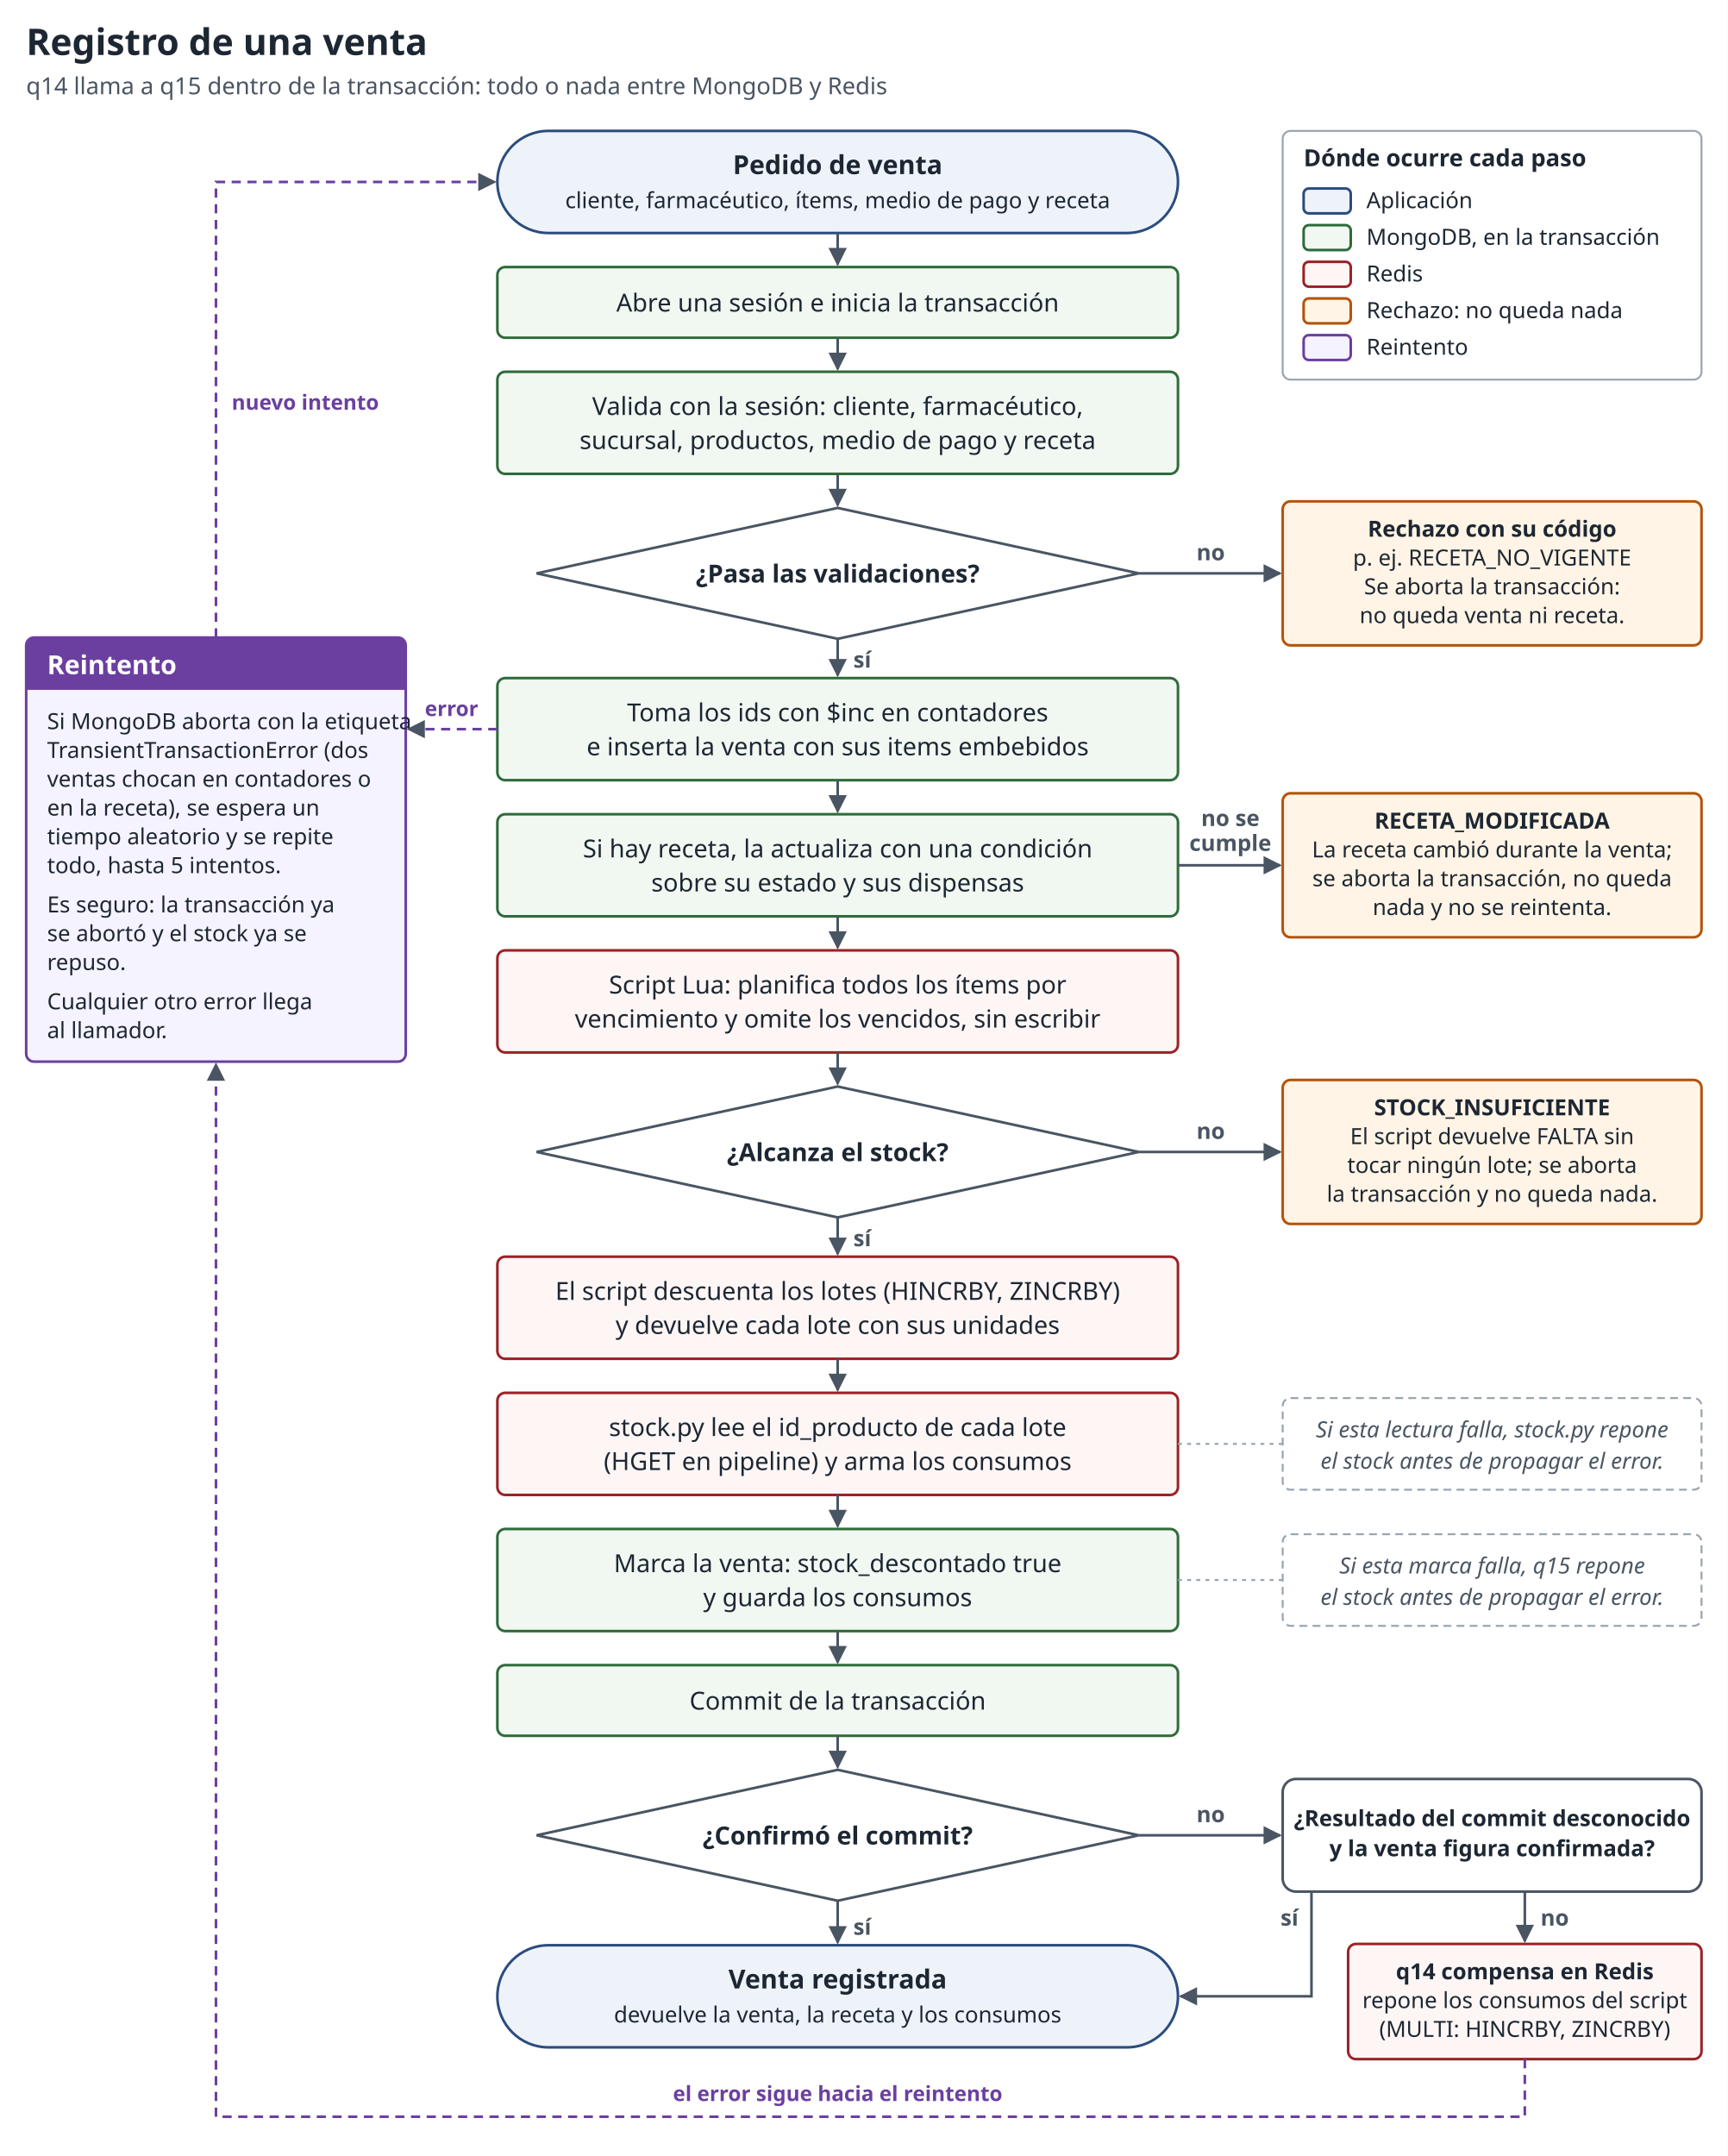
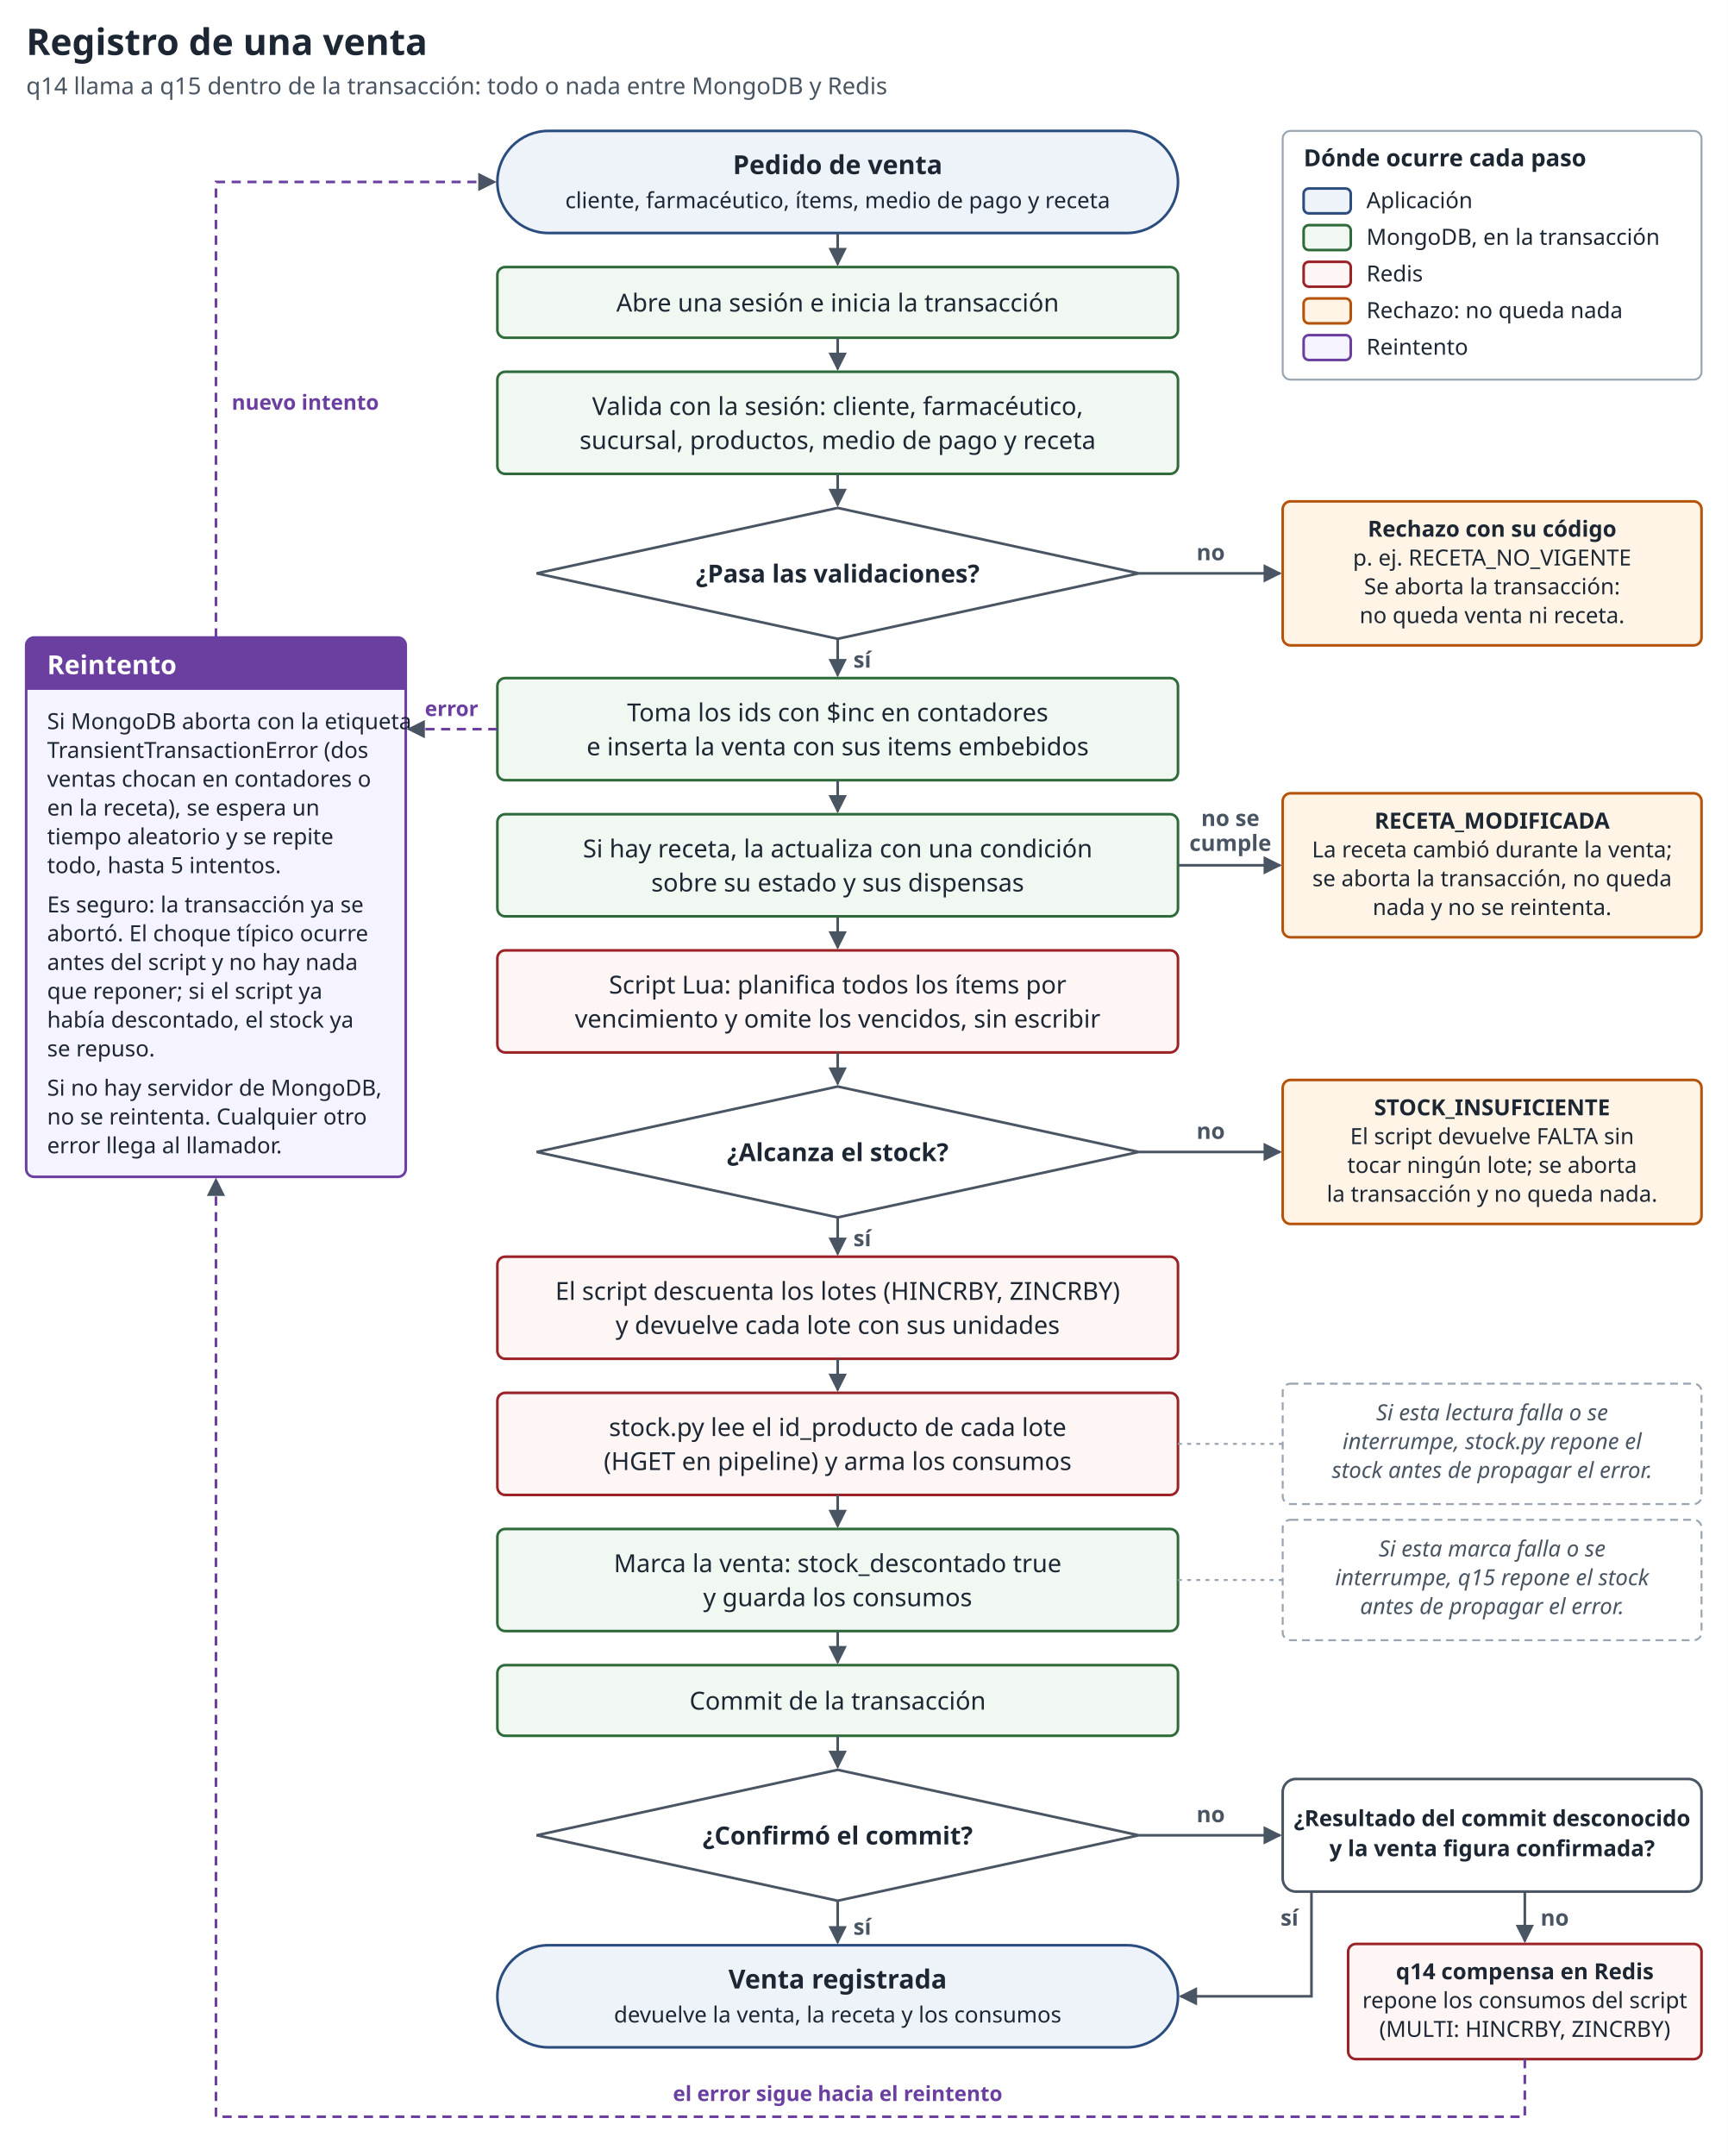
<svg xmlns="http://www.w3.org/2000/svg" width="1320" height="1647" viewBox="0 0 1320 1647">
  <defs>
    <marker id="flecha" viewBox="0 0 10 10" refX="9" refY="5" markerWidth="7" markerHeight="7" orient="auto-start-reverse">
      <path d="M 0 0 L 10 5 L 0 10 z" fill="#4a5563" />
    </marker>
  </defs>
  <style>
    text { font-family: sans-serif; }
    .fondo { fill: #ffffff; }
    .app { fill: #eef3fa; stroke: #2b4c7e; stroke-width: 2; }
    .mongo { fill: #f1f8f2; stroke: #2f6b3a; stroke-width: 2; }
    .redis { fill: #fdf6f5; stroke: #9b2226; stroke-width: 2; }
    .rech { fill: #fff4e5; stroke: #b45309; stroke-width: 2; }
    .dec { fill: #ffffff; stroke: #4a5563; stroke-width: 2; }
    .reint { fill: #f5f3ff; stroke: #6b3fa0; stroke-width: 2; }
    .reintcab { fill: #6b3fa0; }
    .nota { fill: #ffffff; stroke: #9aa5b1; stroke-width: 1.5; stroke-dasharray: 6 4; }
    .tx { font-size: 19px; fill: #1d2733; }
    .txb { font-size: 20px; font-weight: bold; fill: #1d2733; }
    .txc { font-size: 17px; fill: #1d2733; }
    .txcb { font-size: 17px; font-weight: bold; fill: #1d2733; }
    .dectx { font-size: 19px; font-weight: bold; fill: #1d2733; }
    .rtx { font-size: 17px; fill: #1d2733; }
    .rtit { font-size: 20px; font-weight: bold; fill: #ffffff; }
    .ntx { font-size: 17px; font-style: italic; fill: #4a5563; }
    .flecha { fill: none; stroke: #4a5563; stroke-width: 2; marker-end: url(#flecha); }
    .error { fill: none; stroke: #6b3fa0; stroke-width: 2; stroke-dasharray: 7 5; marker-end: url(#flecha); }
    .punteada { fill: none; stroke: #9aa5b1; stroke-width: 1.5; stroke-dasharray: 3 4; }
    .rama { font-size: 17px; font-weight: bold; fill: #4a5563; }
    .ramae { font-size: 16px; font-weight: bold; fill: #6b3fa0; }
    .titulo { font-size: 28px; font-weight: bold; fill: #1d2733; }
    .sub { font-size: 18px; fill: #4a5563; }
    .leyenda { fill: #ffffff; stroke: #9aa5b1; stroke-width: 1.5; }
    .leytit { font-size: 18px; font-weight: bold; fill: #1d2733; }
    .leytx { font-size: 17px; fill: #1d2733; }
  </style>
  <rect class="fondo" x="0" y="0" width="1320" height="1647" />
  <text class="titulo" x="20" y="42">Registro de una venta</text>
  <text class="sub" x="20" y="72">q14 llama a q15 dentro de la transacción: todo o nada entre MongoDB y Redis</text>
  <rect class="leyenda" x="980" y="100" width="320" height="190" rx="6" />
  <text class="leytit" x="996" y="127">Dónde ocurre cada paso</text>
  <rect class="app" x="996" y="144" width="36" height="19" rx="4" />
  <text class="leytx" x="1044" y="159">Aplicación</text>
  <rect class="mongo" x="996" y="172" width="36" height="19" rx="4" />
  <text class="leytx" x="1044" y="187">MongoDB, en la transacción</text>
  <rect class="redis" x="996" y="200" width="36" height="19" rx="4" />
  <text class="leytx" x="1044" y="215">Redis</text>
  <rect class="rech" x="996" y="228" width="36" height="19" rx="4" />
  <text class="leytx" x="1044" y="243">Rechazo: no queda nada</text>
  <rect class="reint" x="996" y="256" width="36" height="19" rx="4" />
  <text class="leytx" x="1044" y="271">Reintento</text>
  <rect class="app" x="380" y="100" width="520" height="78" rx="39" />
  <text class="txb" x="640" y="133" text-anchor="middle">Pedido de venta</text>
  <text class="txc" x="640" y="159" text-anchor="middle">cliente, farmacéutico, ítems, medio de pago y receta</text>
  <line class="flecha" x1="640" y1="178" x2="640" y2="202" />
  <rect class="mongo" x="380" y="204" width="520" height="54" rx="6" />
  <text class="tx" x="640" y="238" text-anchor="middle">Abre una sesión e inicia la transacción</text>
  <line class="flecha" x1="640" y1="258" x2="640" y2="282" />
  <rect class="mongo" x="380" y="284" width="520" height="78" rx="6" />
  <text class="tx" x="640" y="317" text-anchor="middle">Valida con la sesión: cliente, farmacéutico,</text>
  <text class="tx" x="640" y="343" text-anchor="middle">sucursal, productos, medio de pago y receta</text>
  <line class="flecha" x1="640" y1="362" x2="640" y2="386" />
  <polygon class="dec" points="640,388 870,438 640,488 410,438" />
  <text class="dectx" x="640" y="445" text-anchor="middle">¿Pasa las validaciones?</text>
  <line class="flecha" x1="870" y1="438" x2="978" y2="438" />
  <text class="rama" x="925" y="428" text-anchor="middle">no</text>
  <rect class="rech" x="980" y="383" width="320" height="110" rx="6" />
  <text class="txcb" x="1140" y="410" text-anchor="middle">Rechazo con su código</text>
  <text class="txc" x="1140" y="432" text-anchor="middle">p. ej. RECETA_NO_VIGENTE</text>
  <text class="txc" x="1140" y="454" text-anchor="middle">Se aborta la transacción:</text>
  <text class="txc" x="1140" y="476" text-anchor="middle">no queda venta ni receta.</text>
  <line class="flecha" x1="640" y1="488" x2="640" y2="516" />
  <text class="rama" x="652" y="510">sí</text>
  <rect class="mongo" x="380" y="518" width="520" height="78" rx="6" />
  <text class="tx" x="640" y="551" text-anchor="middle">Toma los ids con $inc en contadores</text>
  <text class="tx" x="640" y="577" text-anchor="middle">e inserta la venta con sus items embebidos</text>
  <line class="flecha" x1="640" y1="596" x2="640" y2="620" />
  <rect class="mongo" x="380" y="622" width="520" height="78" rx="6" />
  <text class="tx" x="640" y="655" text-anchor="middle">Si hay receta, la actualiza con una condición</text>
  <text class="tx" x="640" y="681" text-anchor="middle">sobre su estado y sus dispensas</text>
  <line class="flecha" x1="900" y1="661" x2="978" y2="661" />
  <text class="rama" x="940" y="631" text-anchor="middle">no se</text>
  <text class="rama" x="940" y="650" text-anchor="middle">cumple</text>
  <rect class="rech" x="980" y="606" width="320" height="110" rx="6" />
  <text class="txcb" x="1140" y="633" text-anchor="middle">RECETA_MODIFICADA</text>
  <text class="txc" x="1140" y="655" text-anchor="middle">La receta cambió durante la venta;</text>
  <text class="txc" x="1140" y="677" text-anchor="middle">se aborta la transacción, no queda</text>
  <text class="txc" x="1140" y="699" text-anchor="middle">nada y no se reintenta.</text>
  <line class="flecha" x1="640" y1="700" x2="640" y2="724" />
  <rect class="redis" x="380" y="726" width="520" height="78" rx="6" />
  <text class="tx" x="640" y="759" text-anchor="middle">Script Lua: planifica todos los ítems por</text>
  <text class="tx" x="640" y="785" text-anchor="middle">vencimiento y omite los vencidos, sin escribir</text>
  <line class="flecha" x1="640" y1="804" x2="640" y2="828" />
  <polygon class="dec" points="640,830 870,880 640,930 410,880" />
  <text class="dectx" x="640" y="887" text-anchor="middle">¿Alcanza el stock?</text>
  <line class="flecha" x1="870" y1="880" x2="978" y2="880" />
  <text class="rama" x="925" y="870" text-anchor="middle">no</text>
  <rect class="rech" x="980" y="825" width="320" height="110" rx="6" />
  <text class="txcb" x="1140" y="852" text-anchor="middle">STOCK_INSUFICIENTE</text>
  <text class="txc" x="1140" y="874" text-anchor="middle">El script devuelve FALTA sin</text>
  <text class="txc" x="1140" y="896" text-anchor="middle">tocar ningún lote; se aborta</text>
  <text class="txc" x="1140" y="918" text-anchor="middle">la transacción y no queda nada.</text>
  <line class="flecha" x1="640" y1="930" x2="640" y2="958" />
  <text class="rama" x="652" y="952">sí</text>
  <rect class="redis" x="380" y="960" width="520" height="78" rx="6" />
  <text class="tx" x="640" y="993" text-anchor="middle">El script descuenta los lotes (HINCRBY, ZINCRBY)</text>
  <text class="tx" x="640" y="1019" text-anchor="middle">y devuelve cada lote con sus unidades</text>
  <line class="flecha" x1="640" y1="1038" x2="640" y2="1062" />
  <rect class="redis" x="380" y="1064" width="520" height="78" rx="6" />
  <text class="tx" x="640" y="1097" text-anchor="middle">stock.py lee el id_producto de cada lote</text>
  <text class="tx" x="640" y="1123" text-anchor="middle">(HGET en pipeline) y arma los consumos</text>
  <line class="punteada" x1="900" y1="1103" x2="980" y2="1103" />
-   <rect class="nota" x="980" y="1068" width="320" height="70" rx="6" />
-   <text class="ntx" x="1140" y="1098" text-anchor="middle">Si esta lectura falla, stock.py repone</text>
-   <text class="ntx" x="1140" y="1122" text-anchor="middle">el stock antes de propagar el error.</text>
+   <rect class="nota" x="980" y="1057" width="320" height="92" rx="6" />
+   <text class="ntx" x="1140" y="1085" text-anchor="middle">Si esta lectura falla o se</text>
+   <text class="ntx" x="1140" y="1107" text-anchor="middle">interrumpe, stock.py repone el</text>
+   <text class="ntx" x="1140" y="1129" text-anchor="middle">stock antes de propagar el error.</text>
  <line class="flecha" x1="640" y1="1142" x2="640" y2="1166" />
  <rect class="mongo" x="380" y="1168" width="520" height="78" rx="6" />
  <text class="tx" x="640" y="1201" text-anchor="middle">Marca la venta: stock_descontado true</text>
  <text class="tx" x="640" y="1227" text-anchor="middle">y guarda los consumos</text>
  <line class="punteada" x1="900" y1="1207" x2="980" y2="1207" />
-   <rect class="nota" x="980" y="1172" width="320" height="70" rx="6" />
-   <text class="ntx" x="1140" y="1202" text-anchor="middle">Si esta marca falla, q15 repone</text>
-   <text class="ntx" x="1140" y="1226" text-anchor="middle">el stock antes de propagar el error.</text>
+   <rect class="nota" x="980" y="1161" width="320" height="92" rx="6" />
+   <text class="ntx" x="1140" y="1189" text-anchor="middle">Si esta marca falla o se</text>
+   <text class="ntx" x="1140" y="1211" text-anchor="middle">interrumpe, q15 repone el stock</text>
+   <text class="ntx" x="1140" y="1233" text-anchor="middle">antes de propagar el error.</text>
  <line class="flecha" x1="640" y1="1246" x2="640" y2="1270" />
  <rect class="mongo" x="380" y="1272" width="520" height="54" rx="6" />
  <text class="tx" x="640" y="1306" text-anchor="middle">Commit de la transacción</text>
  <line class="flecha" x1="640" y1="1326" x2="640" y2="1350" />
  <polygon class="dec" points="640,1352 870,1402 640,1452 410,1402" />
  <text class="dectx" x="640" y="1409" text-anchor="middle">¿Confirmó el commit?</text>
  <line class="flecha" x1="870" y1="1402" x2="978" y2="1402" />
  <text class="rama" x="925" y="1392" text-anchor="middle">no</text>
  <line class="flecha" x1="640" y1="1452" x2="640" y2="1484" />
  <text class="rama" x="652" y="1478">sí</text>
  <rect class="app" x="380" y="1486" width="520" height="78" rx="39" />
  <text class="txb" x="640" y="1519" text-anchor="middle">Venta registrada</text>
  <text class="txc" x="640" y="1545" text-anchor="middle">devuelve la venta, la receta y los consumos</text>
  <rect class="dec" x="980" y="1359" width="320" height="86" rx="10" />
  <text class="txcb" x="1140" y="1395" text-anchor="middle">¿Resultado del commit desconocido</text>
  <text class="txcb" x="1140" y="1418" text-anchor="middle">y la venta figura confirmada?</text>
  <path class="flecha" d="M 1002 1445 V 1525 H 902" />
  <text class="rama" x="992" y="1471" text-anchor="end">sí</text>
  <line class="flecha" x1="1165" y1="1445" x2="1165" y2="1483" />
  <text class="rama" x="1177" y="1471">no</text>
  <rect class="redis" x="1030" y="1485" width="270" height="88" rx="6" />
  <text class="txcb" x="1165" y="1512" text-anchor="middle">q14 compensa en Redis</text>
  <text class="txc" x="1165" y="1534" text-anchor="middle">repone los consumos del script</text>
  <text class="txc" x="1165" y="1556" text-anchor="middle">(MULTI: HINCRBY, ZINCRBY)</text>
-   <rect class="reint" x="20" y="487" width="290" height="324" rx="6" />
+   <rect class="reint" x="20" y="487" width="290" height="412" rx="6" />
  <path class="reintcab" d="M 26 487 h 278 a 6 6 0 0 1 6 6 v 34 h -290 v -34 a 6 6 0 0 1 6 -6 z" />
  <text class="rtit" x="36" y="515">Reintento</text>
  <text class="rtx" x="36" y="557">Si MongoDB aborta con la etiqueta</text>
  <text class="rtx" x="36" y="579">TransientTransactionError (dos</text>
  <text class="rtx" x="36" y="601">ventas chocan en contadores o</text>
  <text class="rtx" x="36" y="623">en la receta), se espera un</text>
  <text class="rtx" x="36" y="645">tiempo aleatorio y se repite</text>
  <text class="rtx" x="36" y="667">todo, hasta 5 intentos.</text>
-   <text class="rtx" x="36" y="697">Es seguro: la transacción ya</text>
-   <text class="rtx" x="36" y="719">se abortó y el stock ya se</text>
-   <text class="rtx" x="36" y="741">repuso.</text>
-   <text class="rtx" x="36" y="771">Cualquier otro error llega</text>
-   <text class="rtx" x="36" y="793">al llamador.</text>
+   <text class="rtx" x="36" y="697">Es seguro: la transacción ya se</text>
+   <text class="rtx" x="36" y="719">abortó. El choque típico ocurre</text>
+   <text class="rtx" x="36" y="741">antes del script y no hay nada</text>
+   <text class="rtx" x="36" y="763">que reponer; si el script ya</text>
+   <text class="rtx" x="36" y="785">había descontado, el stock ya</text>
+   <text class="rtx" x="36" y="807">se repuso.</text>
+   <text class="rtx" x="36" y="837">Si no hay servidor de MongoDB,</text>
+   <text class="rtx" x="36" y="859">no se reintenta. Cualquier otro</text>
+   <text class="rtx" x="36" y="881">error llega al llamador.</text>
  <line class="error" x1="380" y1="557" x2="312" y2="557" />
  <text class="ramae" x="345" y="547" text-anchor="middle">error</text>
-   <path class="error" d="M 1165 1573 V 1617 H 165 V 813" />
+   <path class="error" d="M 1165 1573 V 1617 H 165 V 901" />
  <text class="ramae" x="640" y="1605" text-anchor="middle">el error sigue hacia el reintento</text>
  <path class="error" d="M 165 487 V 139 H 378" />
  <text class="ramae" x="177" y="313">nuevo intento</text>
</svg>
